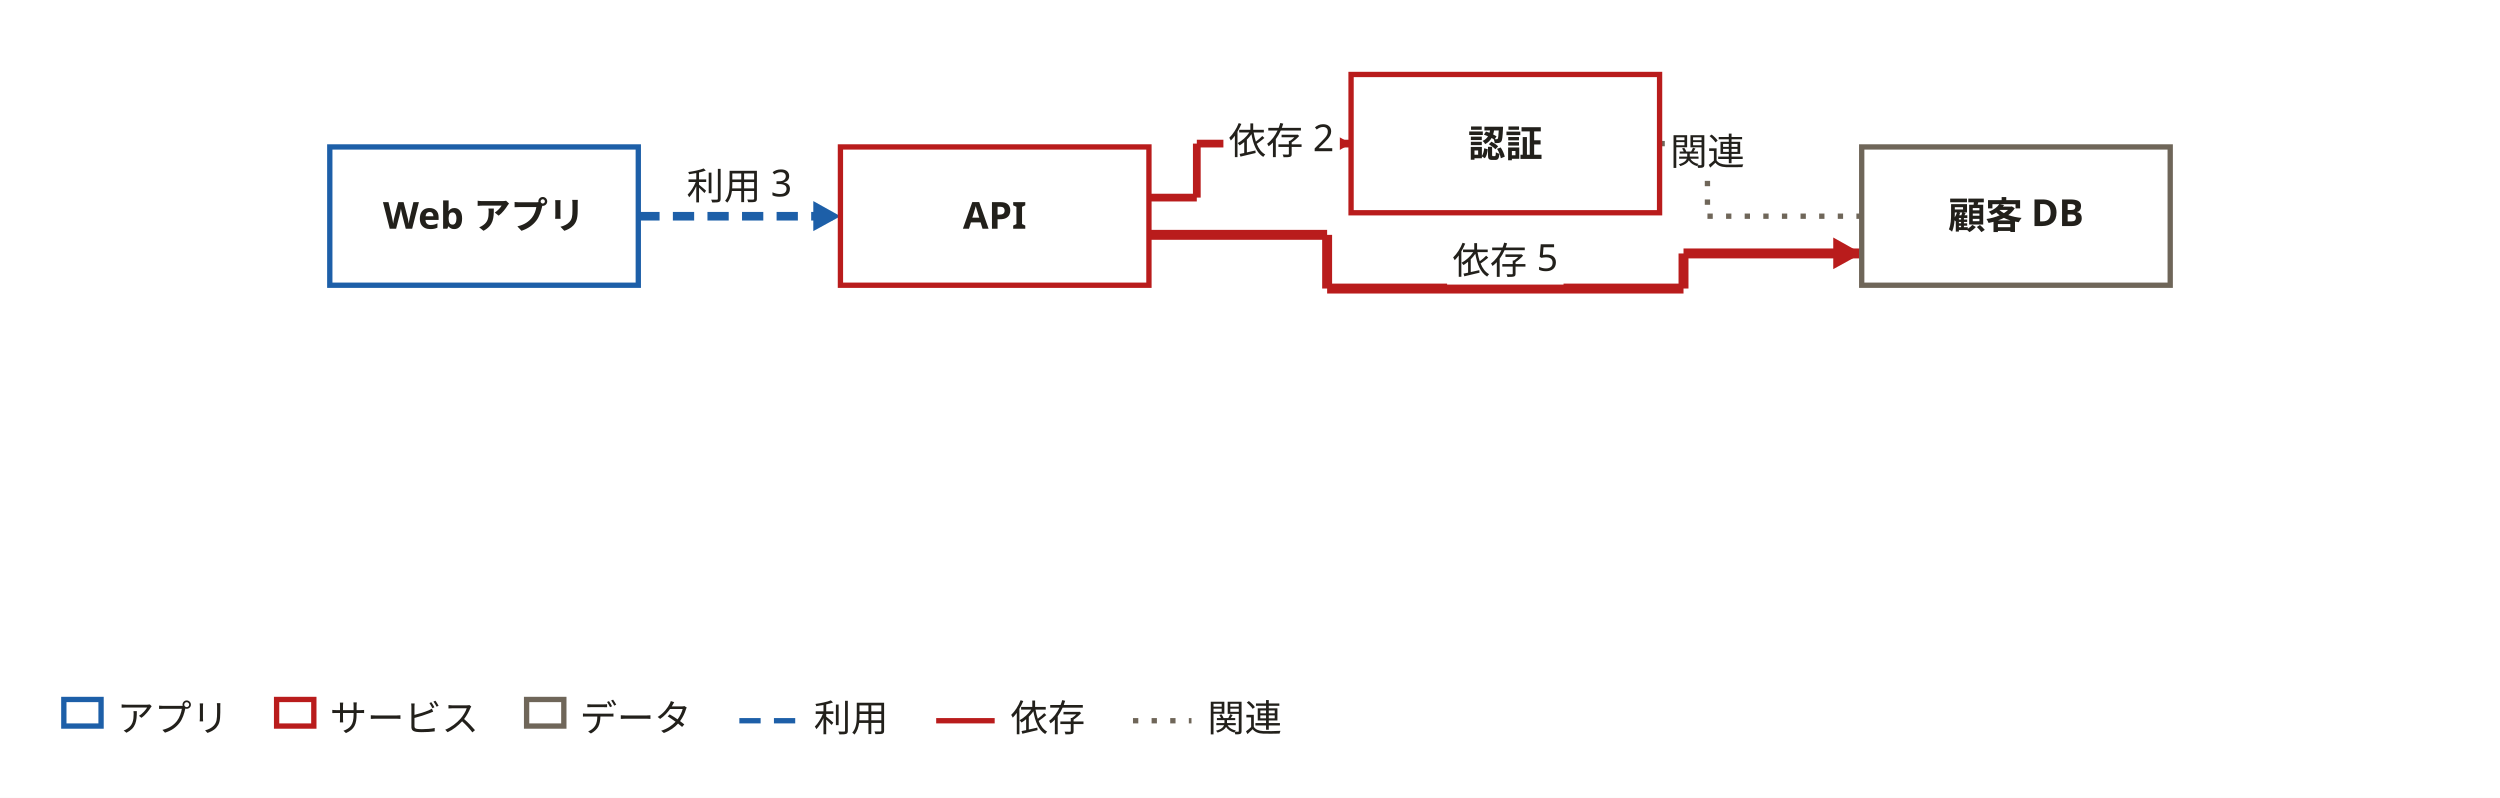
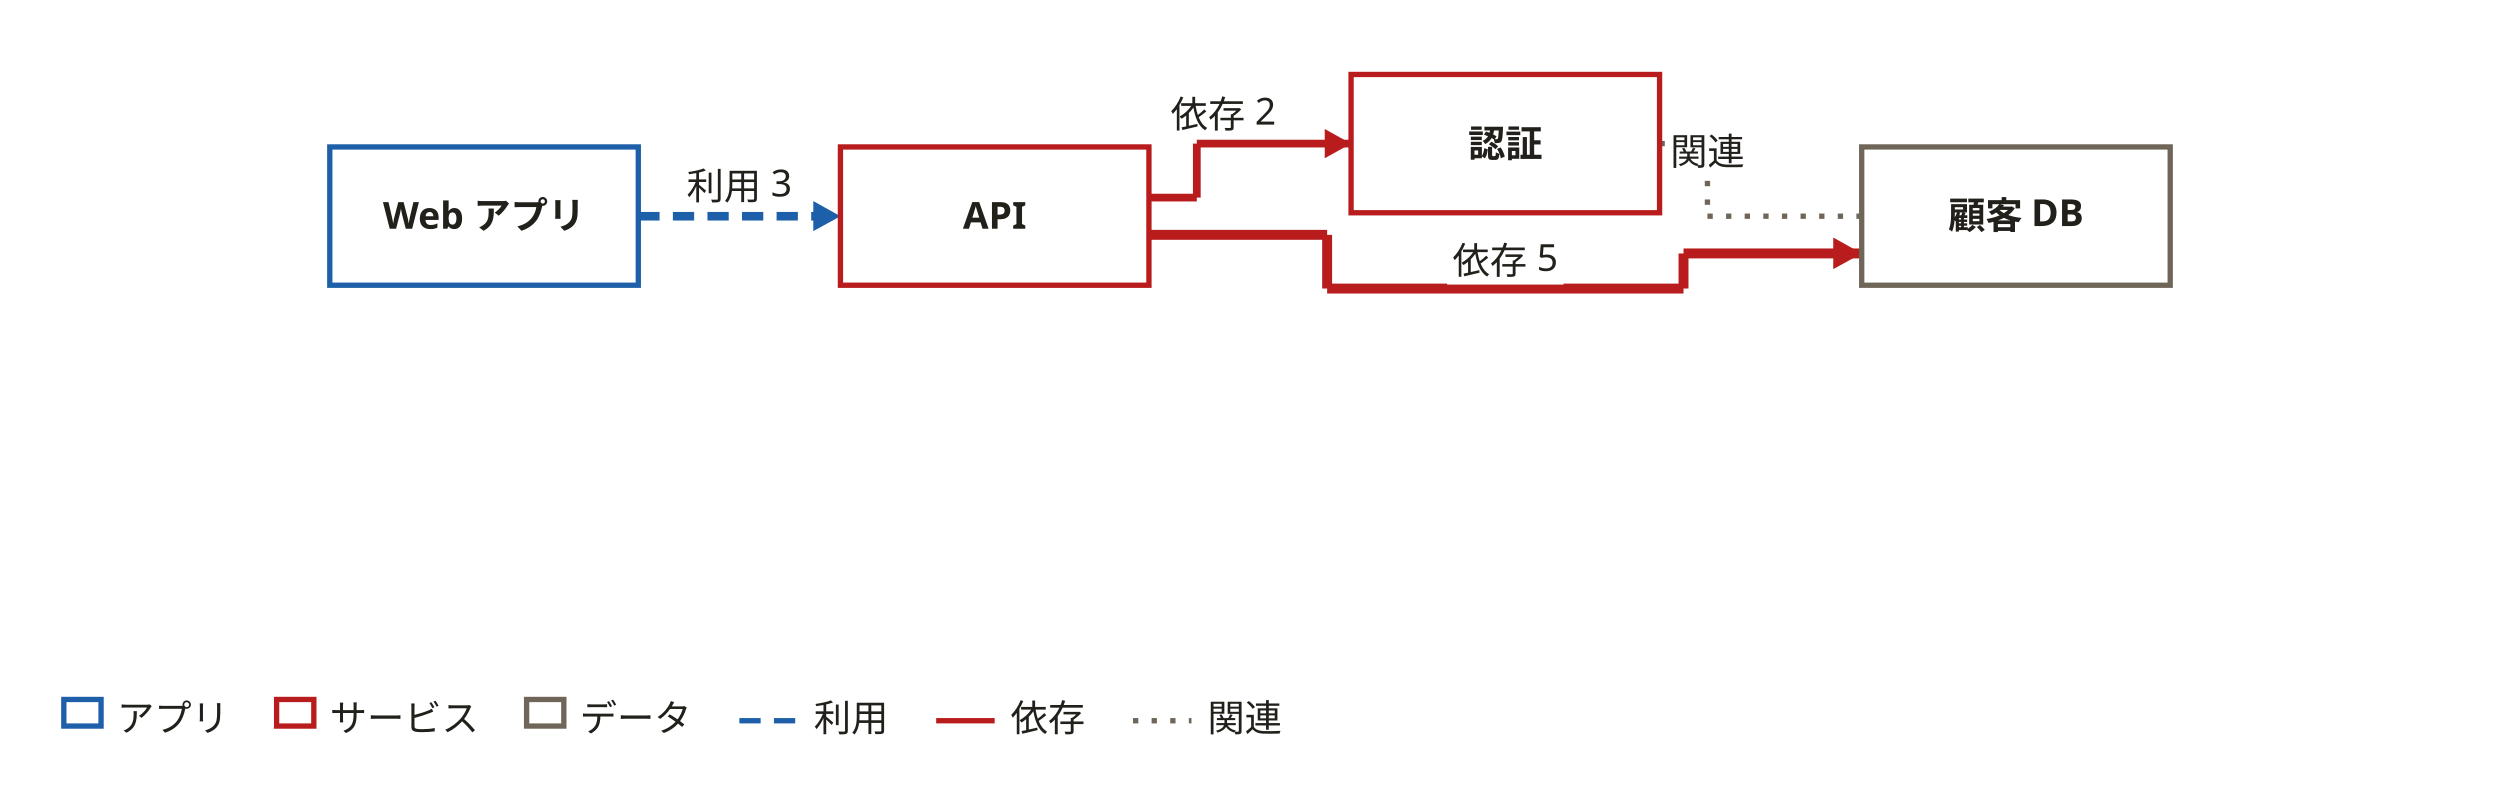
<svg xmlns="http://www.w3.org/2000/svg" width="940" height="300" viewBox="0 0 940 300" role="img" aria-labelledby="svg-title svg-desc">
  <style>
    text { font-family: 'Hiragino Sans','Hiragino Kaku Gothic ProN','Yu Gothic','YuGothic',Meiryo,'Noto Sans JP',sans-serif; }
    .emoji { font-family: 'Noto Color Emoji','Segoe UI Emoji',sans-serif; }
  </style>
  <rect x="0" y="0" width="940" height="300" fill="#ffffff" />
  <path d="M240,81.3 L316,81.3" fill="none" stroke="#1d5fa8" stroke-width="3.232" stroke-linejoin="round" stroke-dasharray="8,5" />
  <path d="M316,81.3 L305.8,86.9 L305.8,75.6 Z" fill="#1d5fa8" />
  <path d="M432,74.3 L450,74.3" fill="none" stroke="#b91c1c" stroke-width="2.914" stroke-linejoin="round" />
  <path d="M450,74.3 L450,54" fill="none" stroke="#b91c1c" stroke-width="2.914" stroke-linejoin="round" />
  <path d="M450,54 L508,54" fill="none" stroke="#b91c1c" stroke-width="2.914" stroke-linejoin="round" />
  <path d="M508,54 L498.1,59.5 L498.1,48.5 Z" fill="#b91c1c" />
  <path d="M432,88.3 L499,88.3" fill="none" stroke="#b91c1c" stroke-width="3.736" stroke-linejoin="round" />
  <path d="M499,88.3 L499,108.5" fill="none" stroke="#b91c1c" stroke-width="3.736" stroke-linejoin="round" />
  <path d="M499,108.5 L633,108.5" fill="none" stroke="#b91c1c" stroke-width="3.736" stroke-linejoin="round" />
  <path d="M633,108.5 L633,95.3" fill="none" stroke="#b91c1c" stroke-width="3.736" stroke-linejoin="round" />
  <path d="M633,95.3 L700,95.3" fill="none" stroke="#b91c1c" stroke-width="3.736" stroke-linejoin="round" />
  <path d="M700,95.3 L689.3,101.2 L689.3,89.3 Z" fill="#b91c1c" />
  <path d="M624,54 L642,54" fill="none" stroke="#6f6659" stroke-width="2" stroke-linejoin="round" stroke-dasharray="2,5" />
  <path d="M642,54 L642,81.3" fill="none" stroke="#6f6659" stroke-width="2" stroke-linejoin="round" stroke-dasharray="2,5" />
  <path d="M642,81.3 L700,81.3" fill="none" stroke="#6f6659" stroke-width="2" stroke-linejoin="round" stroke-dasharray="2,5" />
  <path d="M124,55.25 H240 V107.25 H124 Z" fill="#ffffff" stroke="#1d5fa8" stroke-width="2" />
  <text x="182" y="86" text-anchor="middle" font-size="14" font-weight="700" fill="#22201b">Web アプリ</text>
  <path d="M316,55.25 H432 V107.25 H316 Z" fill="#ffffff" stroke="#b91c1c" stroke-width="2" />
  <text x="374" y="86" text-anchor="middle" font-size="14" font-weight="700" fill="#22201b">API</text>
  <path d="M508,28 H624 V80 H508 Z" fill="#ffffff" stroke="#b91c1c" stroke-width="2" />
  <text x="566" y="59" text-anchor="middle" font-size="14" font-weight="700" fill="#22201b">認証</text>
  <path d="M700,55.25 H816 V107.25 H700 Z" fill="#ffffff" stroke="#6f6659" stroke-width="2" />
  <text x="758" y="86" text-anchor="middle" font-size="14" font-weight="700" fill="#22201b">顧客 DB</text>
  <path d="M256.11,61 H299.89 V79 H256.11 Z" fill="#ffffff" />
  <text x="278" y="75" text-anchor="middle" font-size="14" fill="#22201b">利用 3</text>
-   <path d="M460,44 H503.78 V62 H460 Z" fill="#ffffff" />
-   <text x="462" y="58" font-size="14" fill="#22201b">依存 2</text>
+   <path d="M438.11,34 H481.89 V52 H438.11 Z" fill="#ffffff" />
+   <text x="460" y="48" text-anchor="middle" font-size="14" fill="#22201b">依存 2</text>
  <path d="M544.11,89 H587.89 V107 H544.11 Z" fill="#ffffff" />
  <text x="566" y="103" text-anchor="middle" font-size="14" fill="#22201b">依存 5</text>
  <path d="M626,48 H658 V66 H626 Z" fill="#ffffff" />
  <text x="642" y="62" text-anchor="middle" font-size="14" fill="#22201b">関連</text>
  <path d="M24,263 H38 V273 H24 Z" fill="#ffffff" stroke="#1d5fa8" stroke-width="2" />
  <text x="44" y="275" font-size="14" fill="#22201b">アプリ</text>
  <path d="M104,263 H118 V273 H104 Z" fill="#ffffff" stroke="#b91c1c" stroke-width="2" />
  <text x="124" y="275" font-size="14" fill="#22201b">サービス</text>
  <path d="M198,263 H212 V273 H198 Z" fill="#ffffff" stroke="#6f6659" stroke-width="2" />
  <text x="218" y="275" font-size="14" fill="#22201b">データ</text>
  <path d="M278,271 L300,271" fill="none" stroke="#1d5fa8" stroke-width="2" stroke-linejoin="round" stroke-dasharray="8,5" />
  <text x="306" y="275" font-size="14" fill="#22201b">利用</text>
  <path d="M352,271 L374,271" fill="none" stroke="#b91c1c" stroke-width="2" stroke-linejoin="round" />
  <text x="380" y="275" font-size="14" fill="#22201b">依存</text>
  <path d="M426,271 L448,271" fill="none" stroke="#6f6659" stroke-width="2" stroke-linejoin="round" stroke-dasharray="2,5" />
  <text x="454" y="275" font-size="14" fill="#22201b">関連</text>
</svg>
